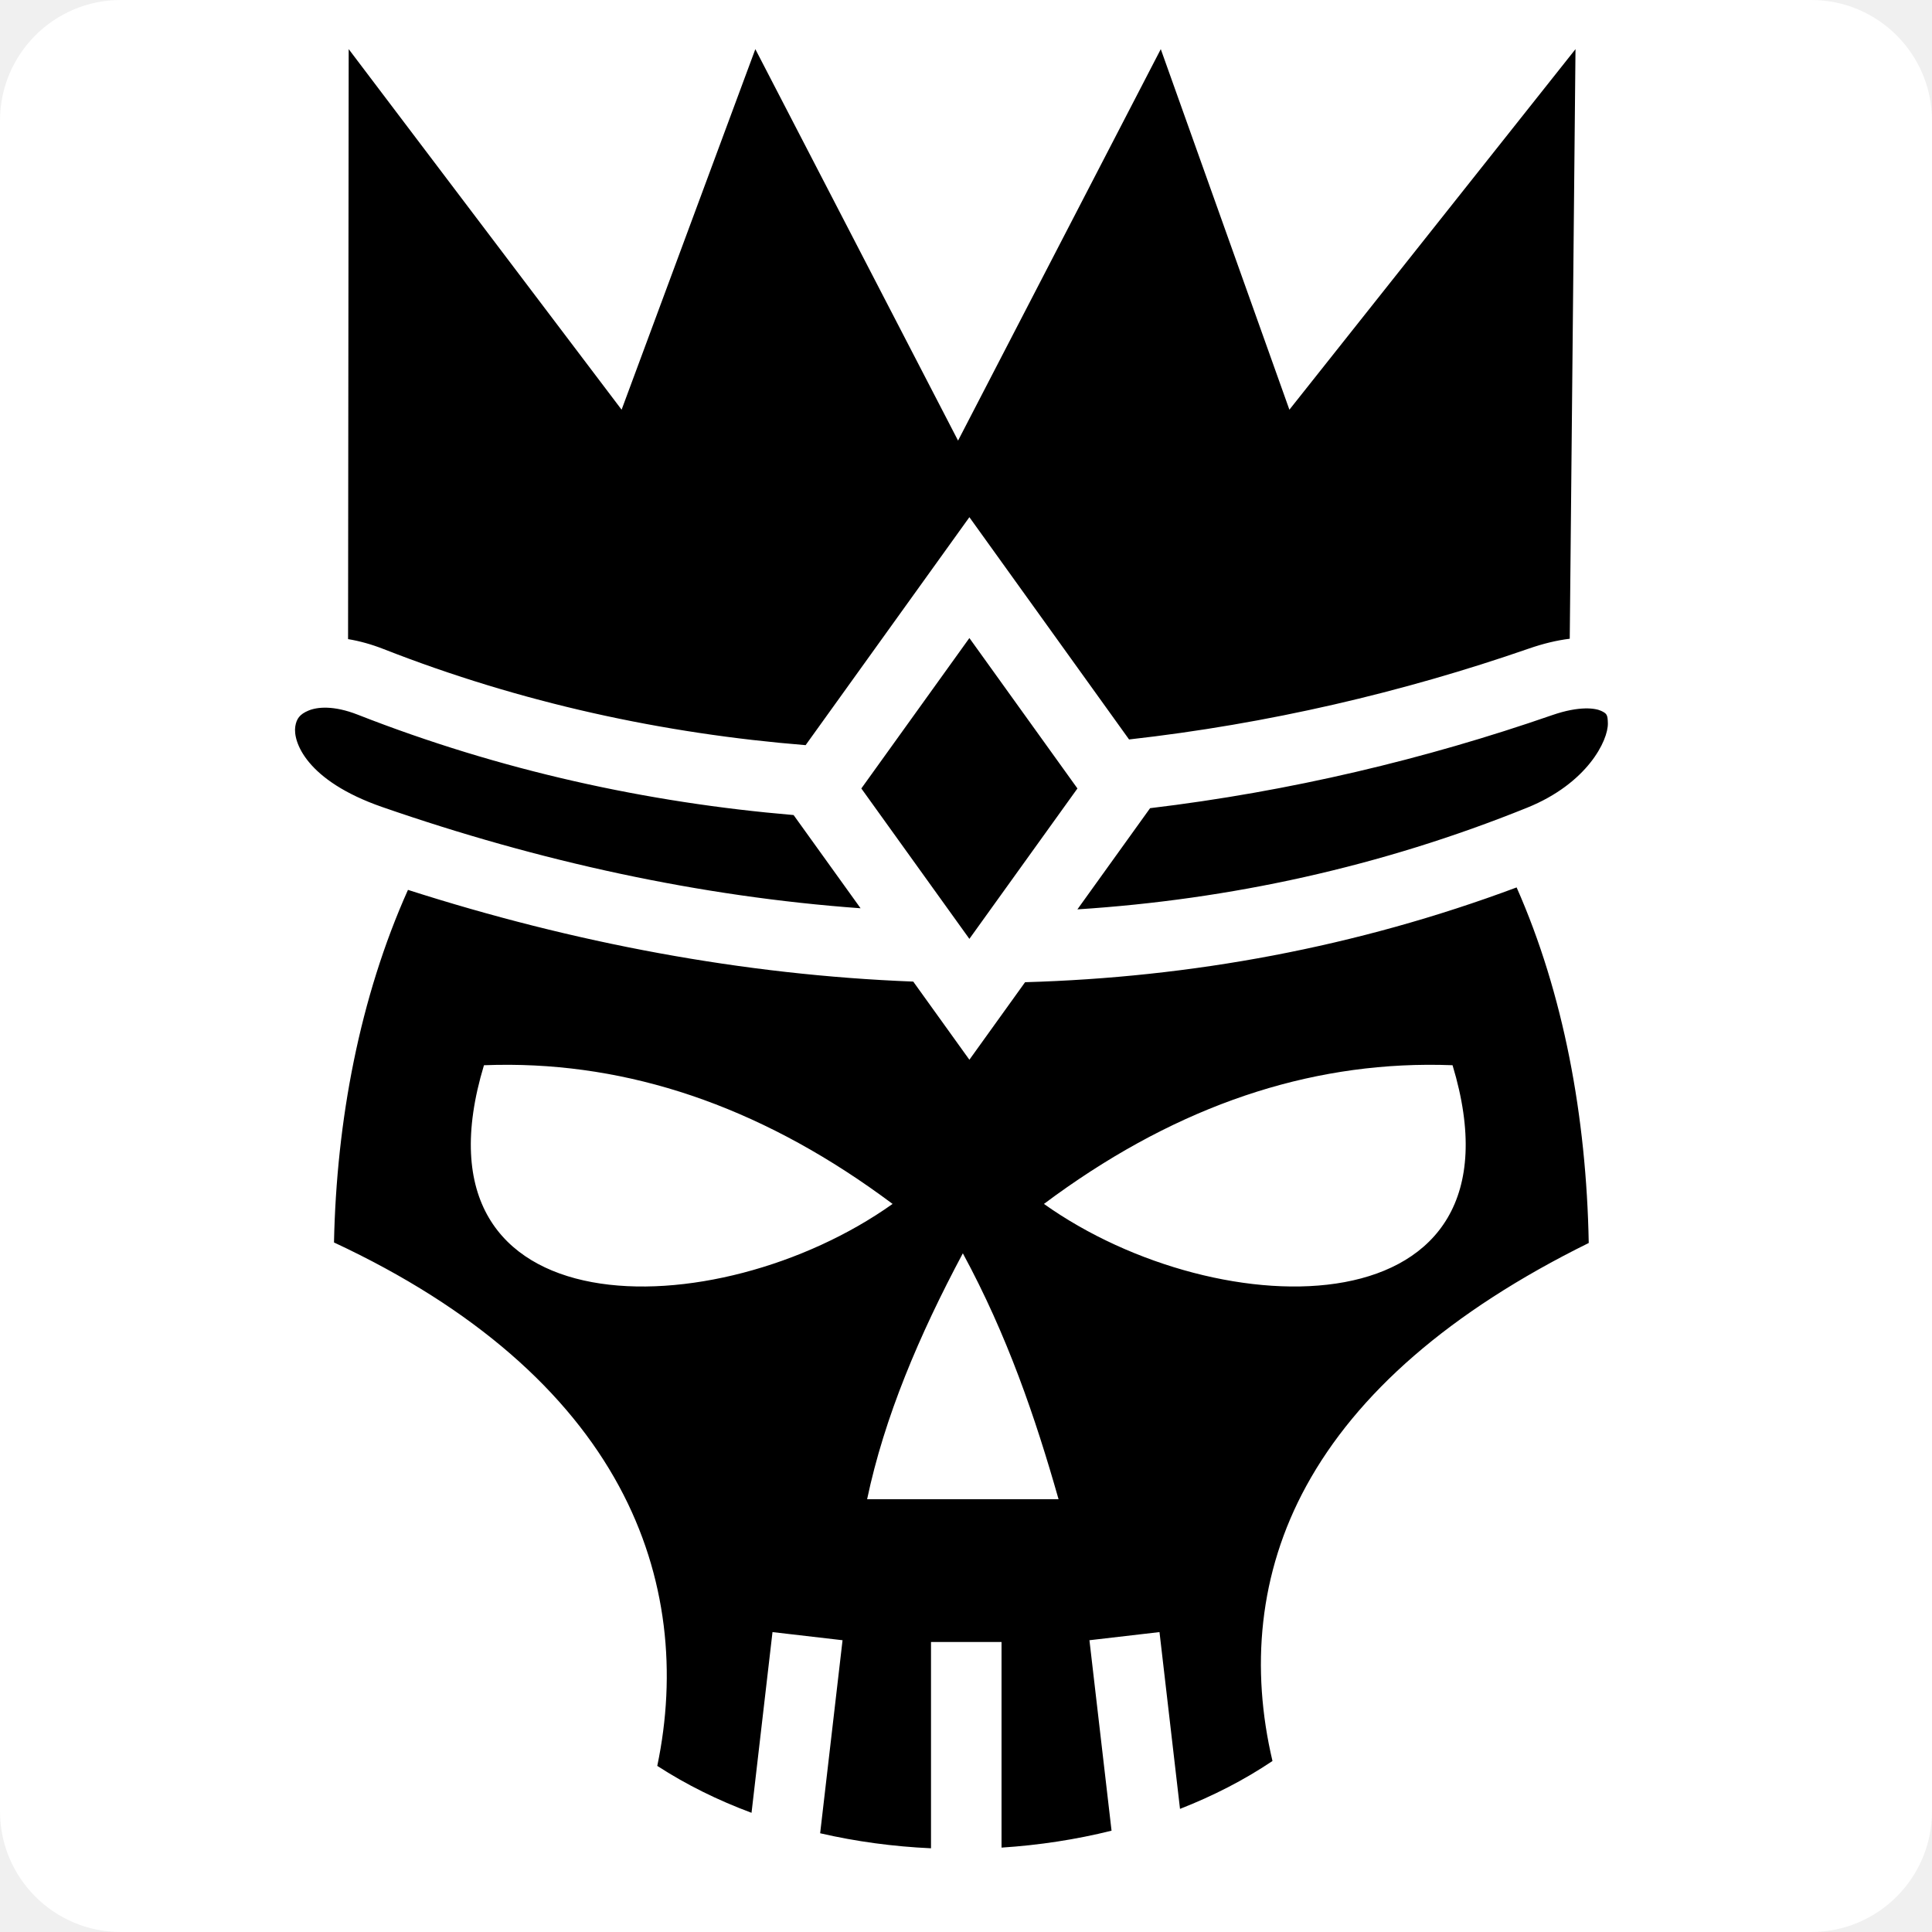
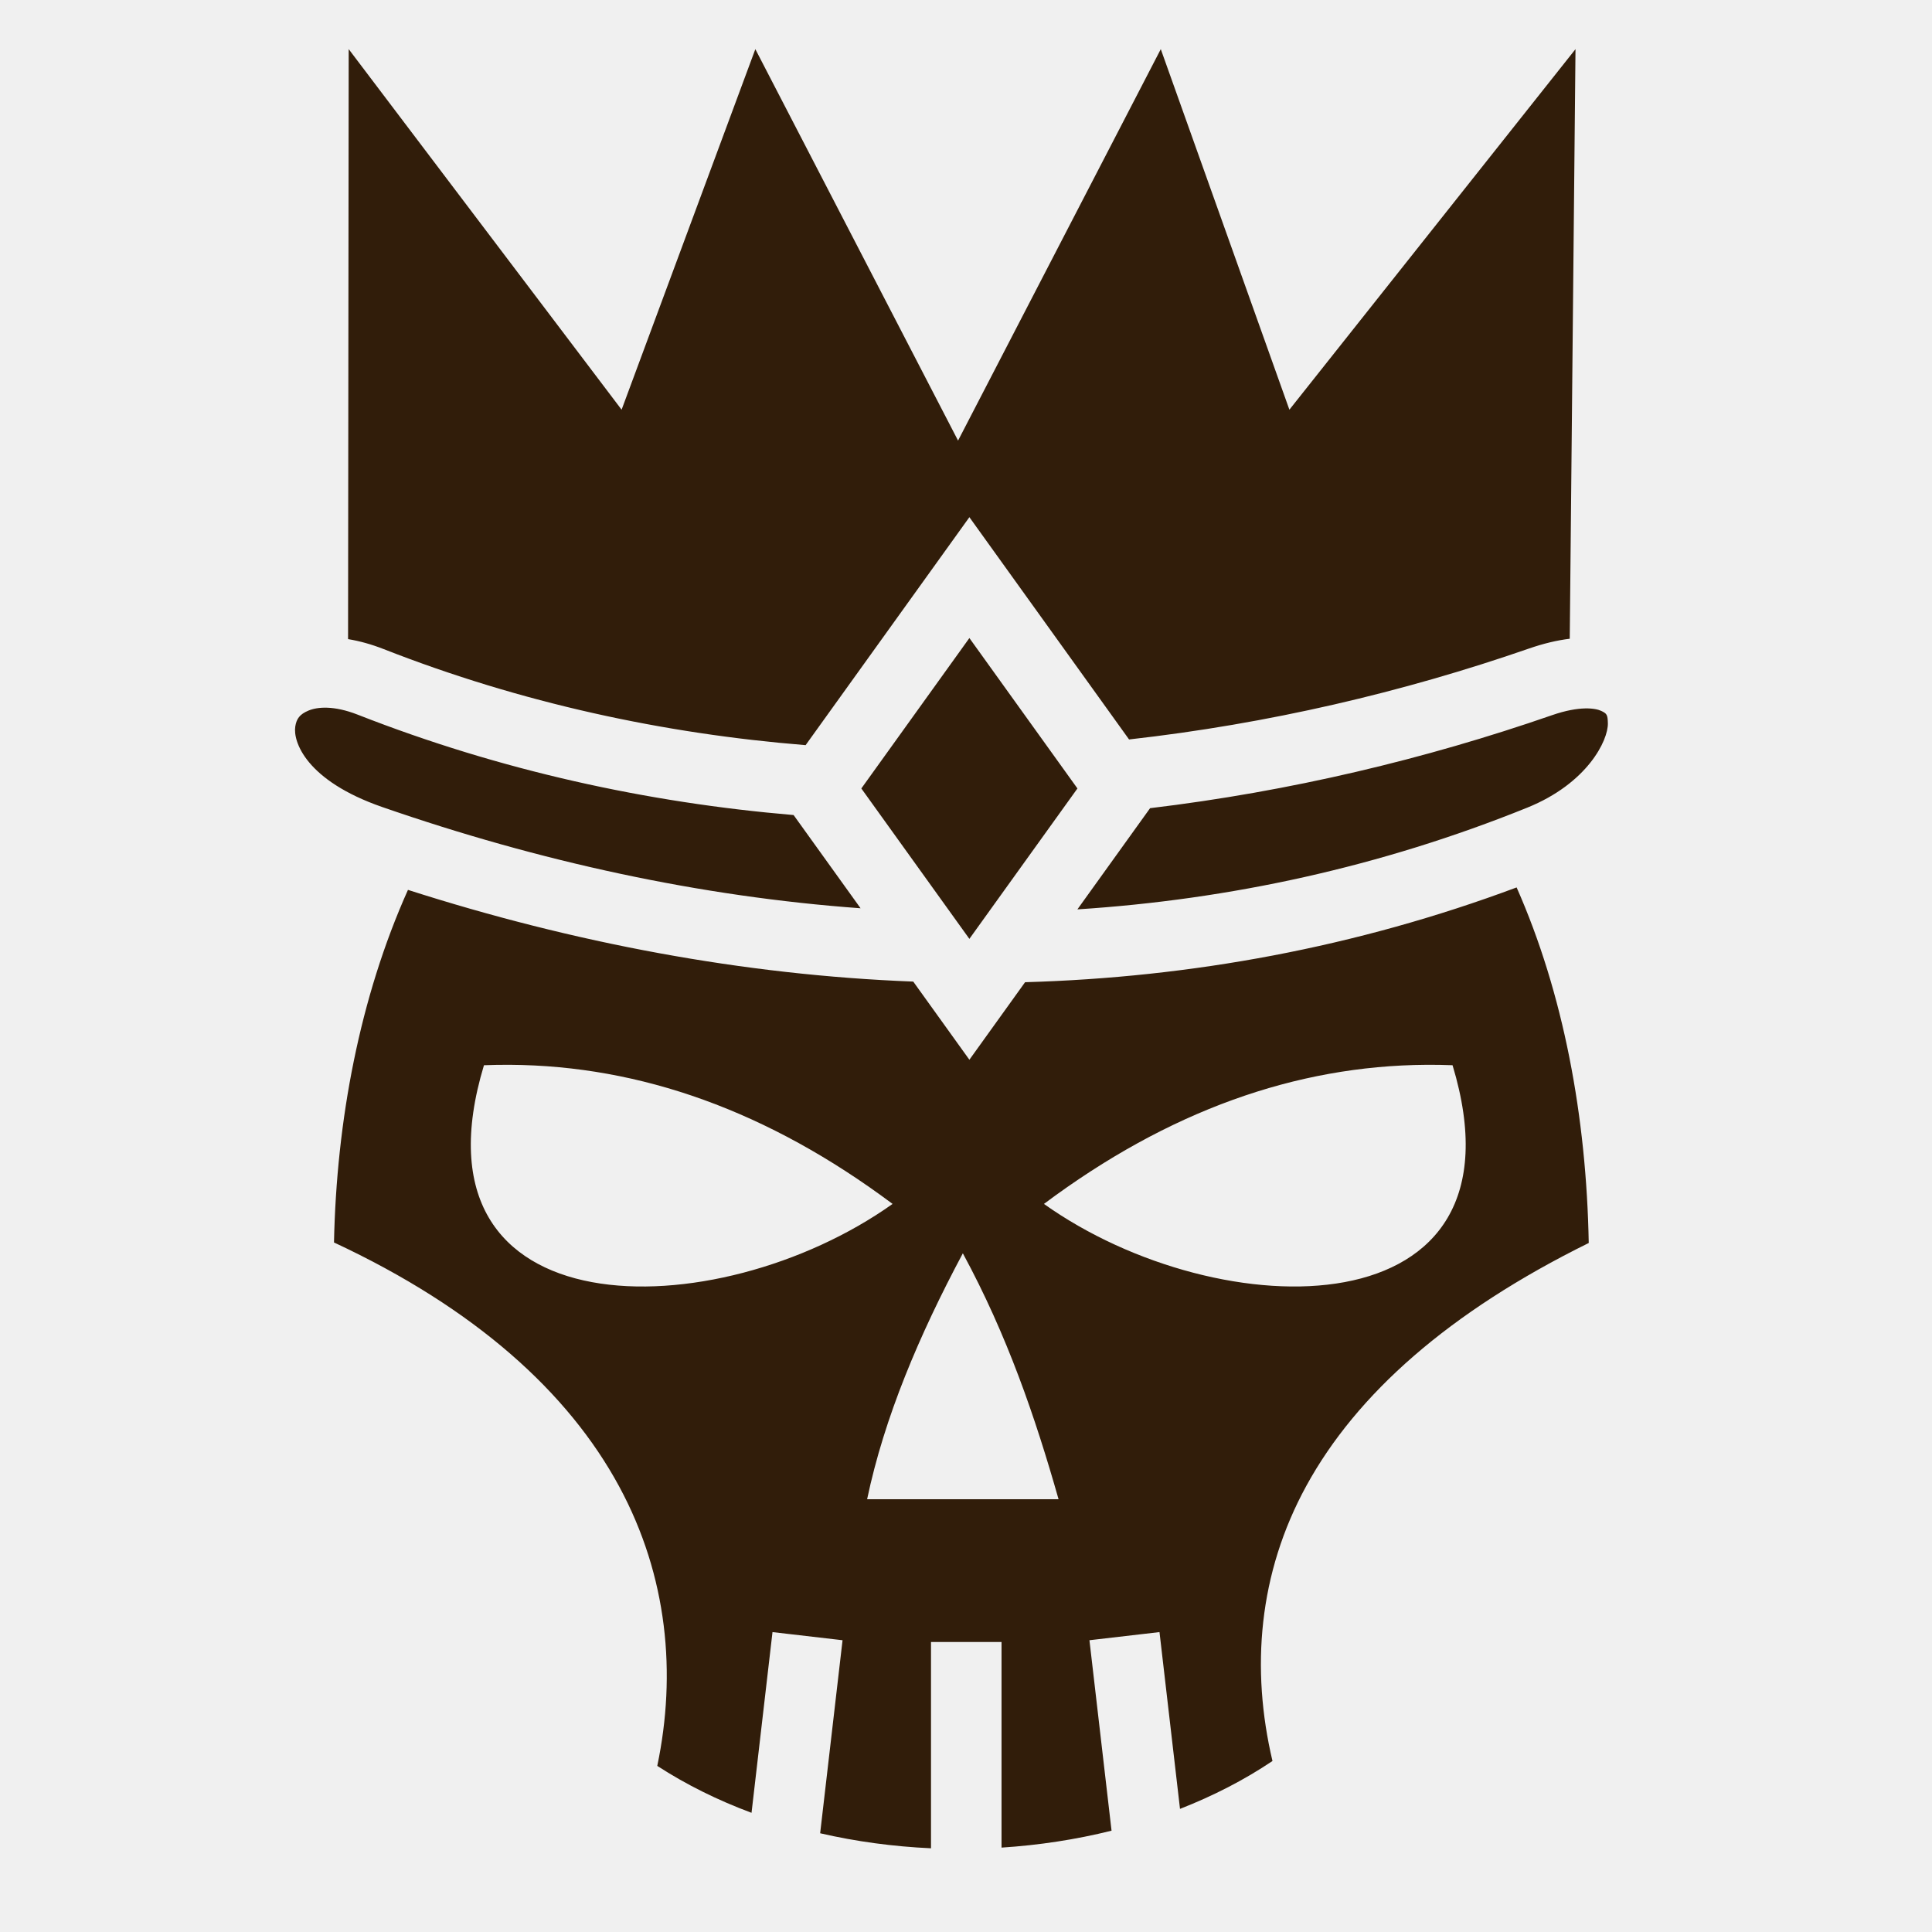
<svg xmlns="http://www.w3.org/2000/svg" viewBox="0 0 512 512" style="height: 512px; width: 512px;">
-   <rect fill="#ffffff" fill-opacity="1" height="512" width="512" rx="32" ry="32" />
  <g class="" transform="translate(0,0)" style="">
-     <path d="m92.406 13.02-.164 156.353c3.064.507 6.208 1.38 9.39 2.627 36.496 14.306 74.214 22.435 111.864 25.473l43.402-60.416 42.317 58.906c36.808-4.127 72.566-12.502 105.967-24.09 3.754-1.302 7.368-2.18 10.818-2.6l1.523-156.252-75.82 95.552-34.084-95.55-53.724 103.74-53.722-103.74-35.442 95.55-72.32-95.55h-.006zm164.492 156.07-28.636 39.86 28.634 39.86 28.637-39.86-28.635-39.86zM86.762 187.55c-2.173-.08-3.84.274-5.012.762-2.345.977-3.173 2.19-3.496 4.196-.645 4.01 2.825 14.35 23.03 21.36 41.7 14.468 84.262 23.748 126.778 26.833l-17.75-24.704c-38.773-3.285-77.69-11.775-115.5-26.596-3.197-1.253-5.877-1.77-8.05-1.85zm333.275.19c-2.156.052-5.048.512-8.728 1.79-33.582 11.65-69.487 20.215-106.523 24.646l-19.264 26.818c40.427-2.602 80.433-11.287 119.22-26.96 15.913-6.43 21.46-17.81 21.36-22.362-.052-2.276-.278-2.566-1.753-3.274-.738-.353-2.157-.71-4.313-.658zm-18.117 47.438c-42.5 15.87-86.26 23.856-130.262 25.117l-14.76 20.547-14.878-20.71c-44.985-1.745-89.98-10.23-133.905-24.306-12.78 28.51-18.94 61.14-19.603 93.44 37.52 17.497 62.135 39.817 75.556 64.63C177 417.8 179.282 443.62 174.184 467.98c7.72 5.007 16.126 9.144 24.98 12.432l5.557-47.89 18.563 2.154-5.935 51.156c9.57 2.21 19.443 3.53 29.377 3.982v-54.67h18.69v54.49c9.903-.638 19.705-2.128 29.155-4.484l-5.857-50.474 18.564-2.155 5.436 46.852c8.747-3.422 17.004-7.643 24.506-12.69-5.758-24.413-3.77-49.666 9.01-72.988 13.28-24.234 37.718-46 74.803-64.29-.62-33.526-6.687-66.122-19.113-94.23zm-266.733 47.006c34.602.23 68.407 12.236 101.358 36.867-46.604 33.147-129.794 34.372-108.29-36.755 2.315-.09 4.626-.127 6.933-.11zm242.825 0c2.307-.016 4.617.022 6.93.11 21.506 71.128-61.684 69.903-108.288 36.757 32.95-24.63 66.756-36.637 101.358-36.866zM255.164 332.14c11.77 21.725 19.193 43.452 25.367 65.178h-50.737c4.57-21.726 13.77-43.45 25.37-65.18z" fill="#000000" fill-opacity="1" />
+     <path d="m92.406 13.02-.164 156.353c3.064.507 6.208 1.38 9.39 2.627 36.496 14.306 74.214 22.435 111.864 25.473l43.402-60.416 42.317 58.906c36.808-4.127 72.566-12.502 105.967-24.09 3.754-1.302 7.368-2.18 10.818-2.6l1.523-156.252-75.82 95.552-34.084-95.55-53.724 103.74-53.722-103.74-35.442 95.55-72.32-95.55h-.006zm164.492 156.07-28.636 39.86 28.634 39.86 28.637-39.86-28.635-39.86zM86.762 187.55c-2.173-.08-3.84.274-5.012.762-2.345.977-3.173 2.19-3.496 4.196-.645 4.01 2.825 14.35 23.03 21.36 41.7 14.468 84.262 23.748 126.778 26.833l-17.75-24.704c-38.773-3.285-77.69-11.775-115.5-26.596-3.197-1.253-5.877-1.77-8.05-1.85zm333.275.19c-2.156.052-5.048.512-8.728 1.79-33.582 11.65-69.487 20.215-106.523 24.646l-19.264 26.818c40.427-2.602 80.433-11.287 119.22-26.96 15.913-6.43 21.46-17.81 21.36-22.362-.052-2.276-.278-2.566-1.753-3.274-.738-.353-2.157-.71-4.313-.658zm-18.117 47.438c-42.5 15.87-86.26 23.856-130.262 25.117l-14.76 20.547-14.878-20.71c-44.985-1.745-89.98-10.23-133.905-24.306-12.78 28.51-18.94 61.14-19.603 93.44 37.52 17.497 62.135 39.817 75.556 64.63C177 417.8 179.282 443.62 174.184 467.98c7.72 5.007 16.126 9.144 24.98 12.432l5.557-47.89 18.563 2.154-5.935 51.156c9.57 2.21 19.443 3.53 29.377 3.982v-54.67h18.69v54.49c9.903-.638 19.705-2.128 29.155-4.484l-5.857-50.474 18.564-2.155 5.436 46.852c8.747-3.422 17.004-7.643 24.506-12.69-5.758-24.413-3.77-49.666 9.01-72.988 13.28-24.234 37.718-46 74.803-64.29-.62-33.526-6.687-66.122-19.113-94.23zm-266.733 47.006c34.602.23 68.407 12.236 101.358 36.867-46.604 33.147-129.794 34.372-108.29-36.755 2.315-.09 4.626-.127 6.933-.11zm242.825 0c2.307-.016 4.617.022 6.93.11 21.506 71.128-61.684 69.903-108.288 36.757 32.95-24.63 66.756-36.637 101.358-36.866zM255.164 332.14c11.77 21.725 19.193 43.452 25.367 65.178h-50.737c4.57-21.726 13.77-43.45 25.37-65.18z" fill="#311d0a" fill-opacity="1" />
  </g>
</svg>
